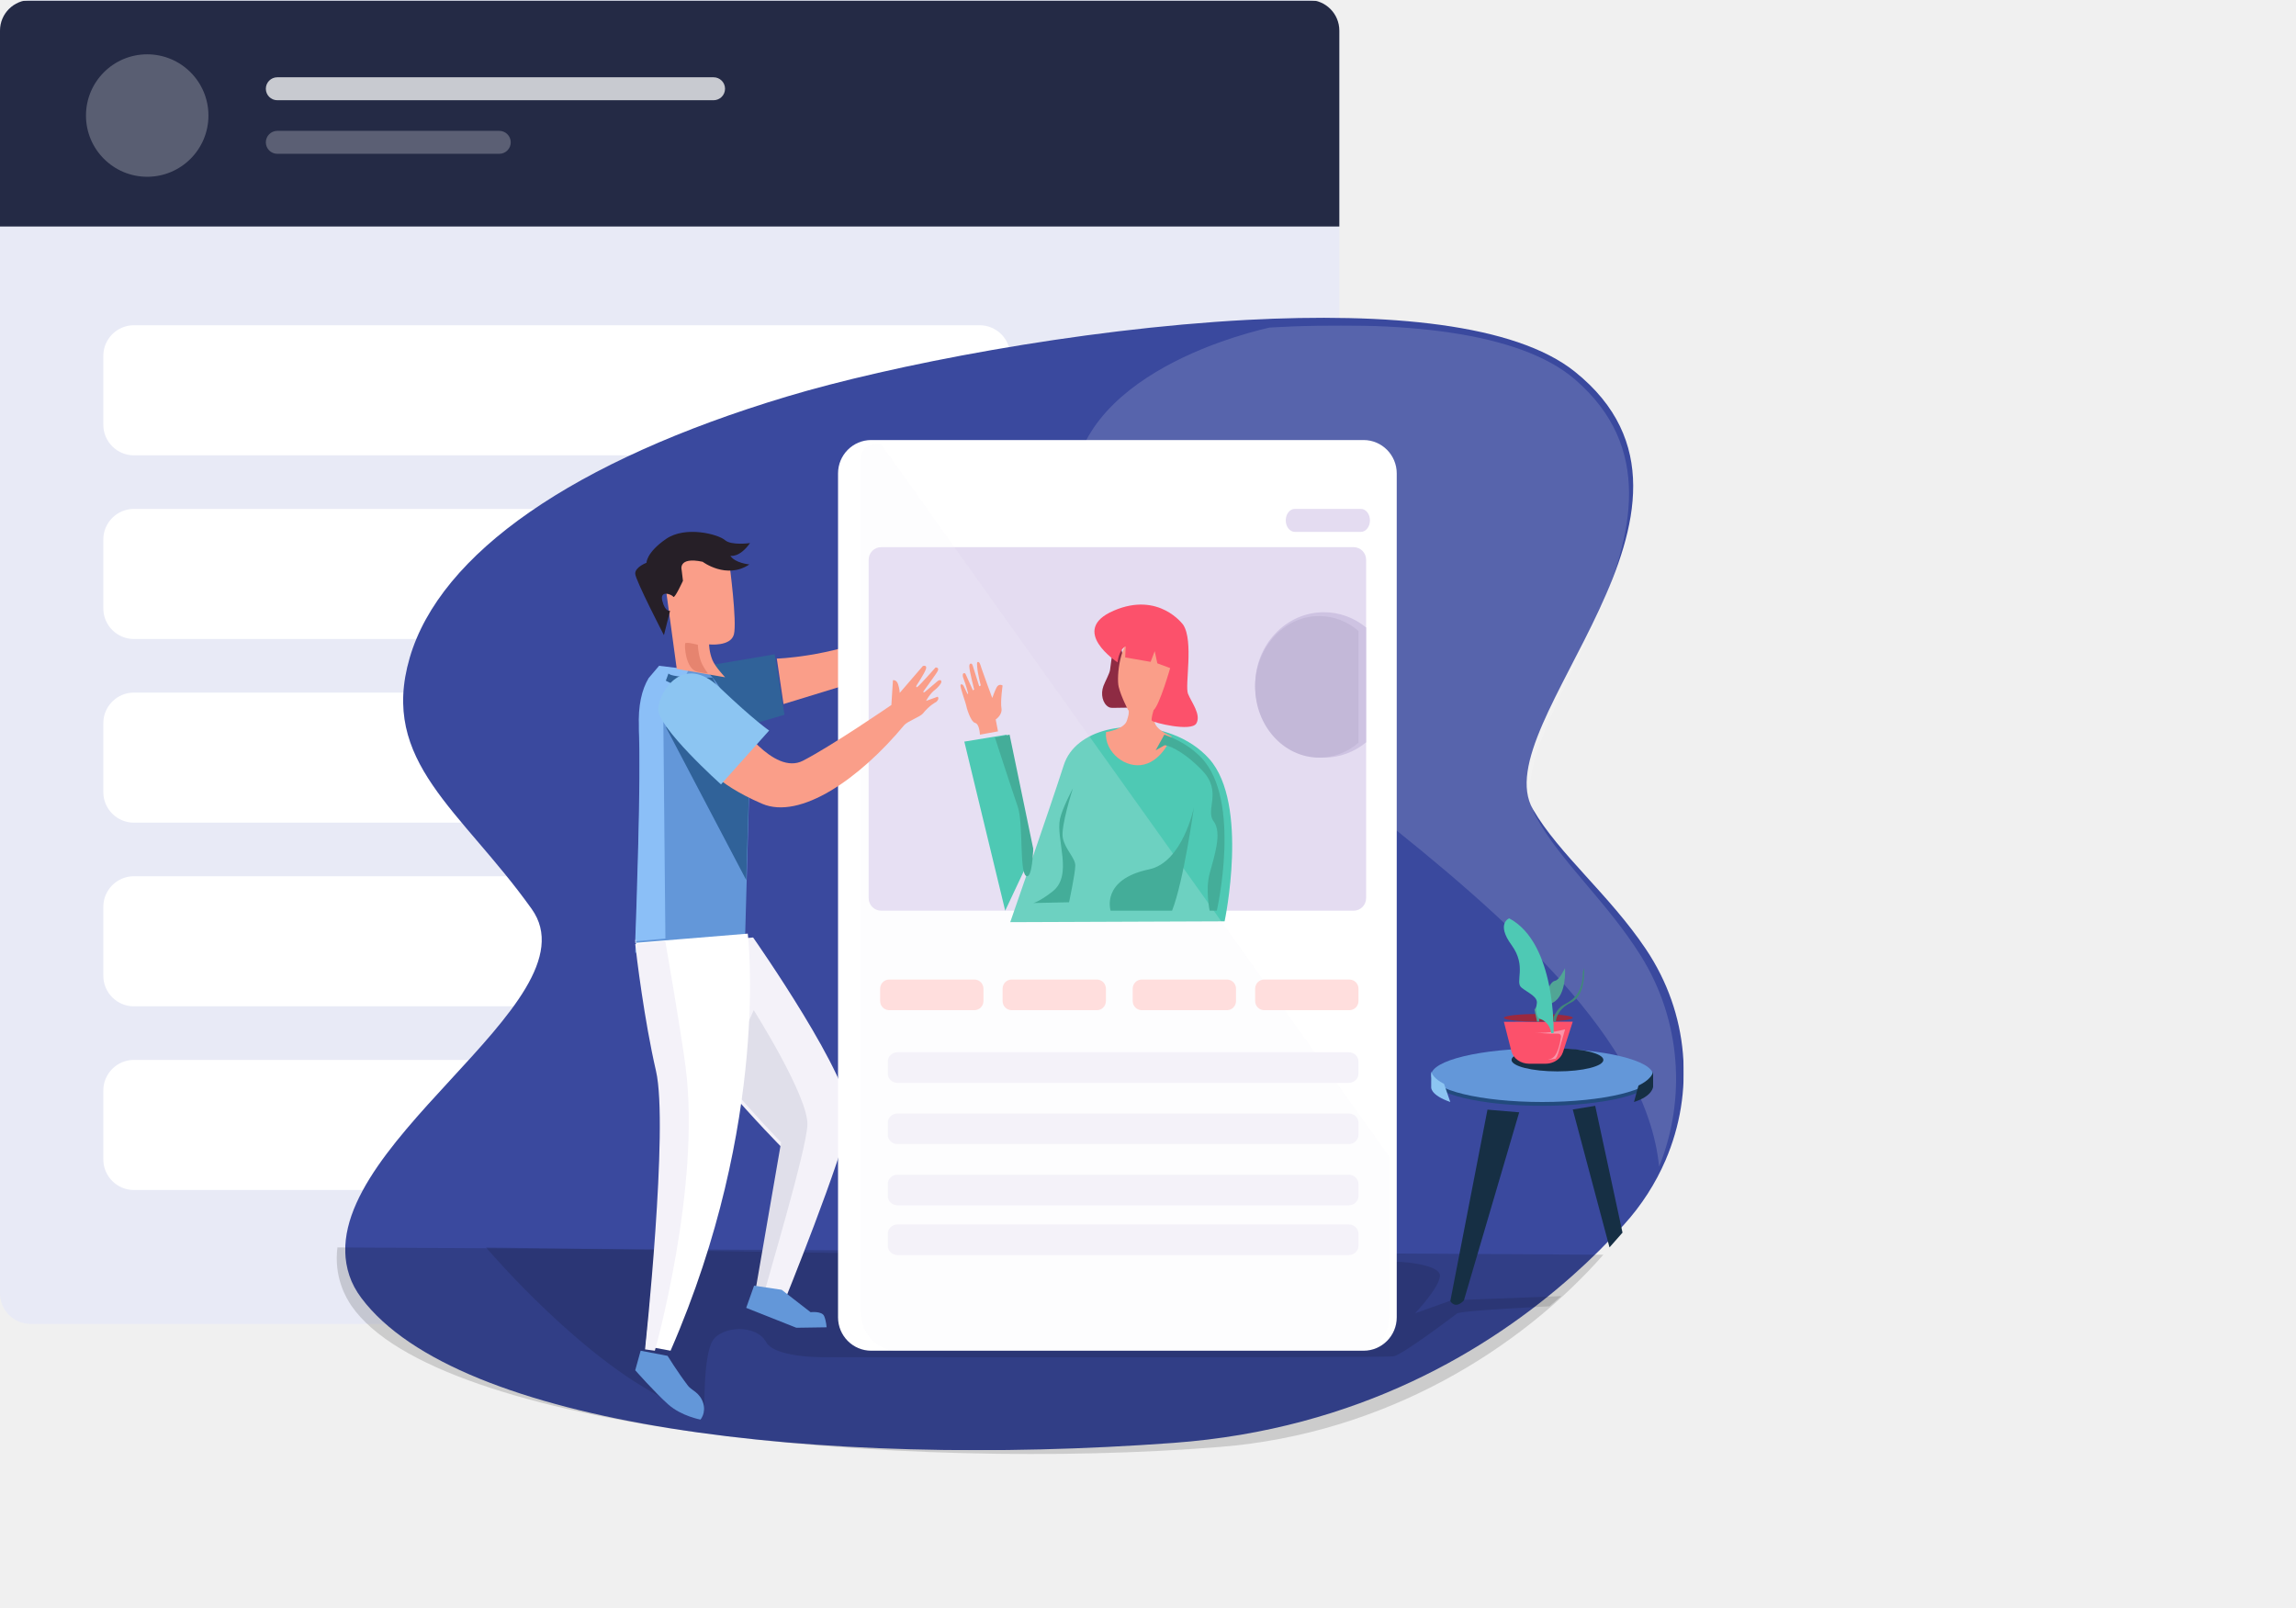
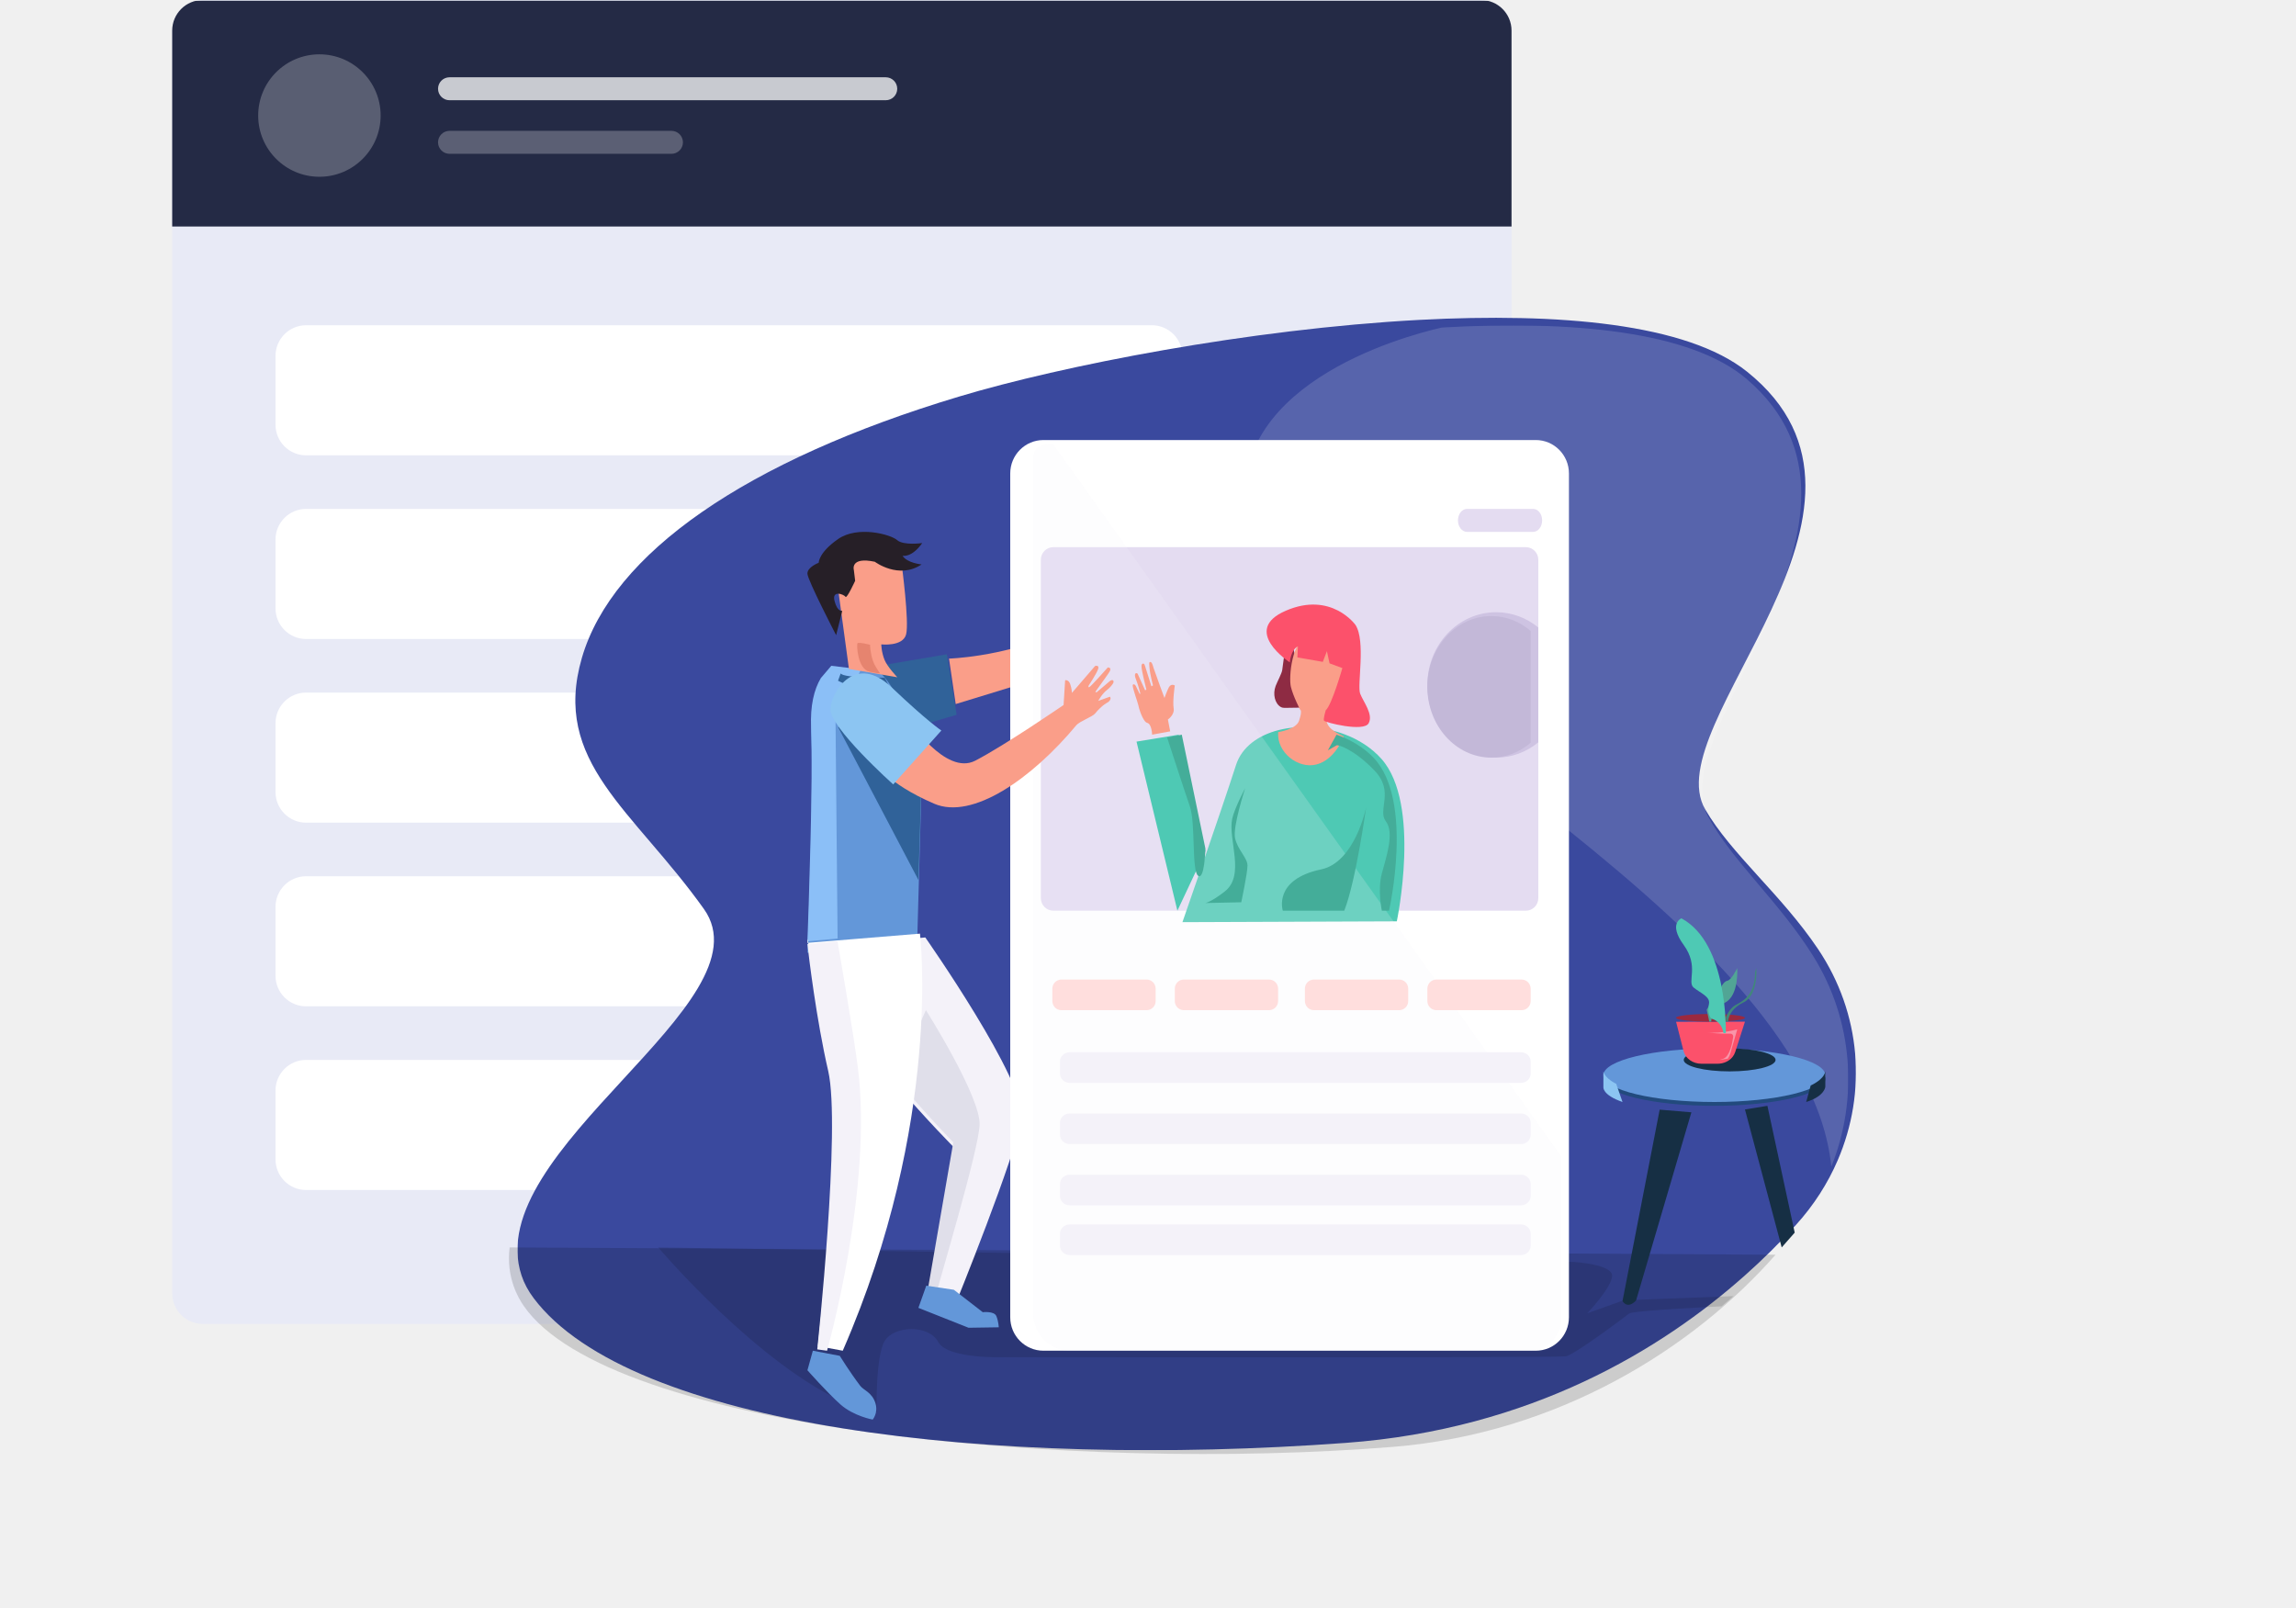
- <svg xmlns="http://www.w3.org/2000/svg" xmlns:xlink="http://www.w3.org/1999/xlink" viewBox="0 0 600 420" preserveAspectRatio="xMinYMin slice">
+ <svg xmlns="http://www.w3.org/2000/svg" xmlns:xlink="http://www.w3.org/1999/xlink" viewBox="-45 0 600 420" preserveAspectRatio="xMinYMin slice">
  <defs>
    <rect id="a" width="350" height="346" rx="8" />
    <path id="c" d="M0 .048h349.781V296H0z" />
    <path id="e" d="M0 .048h157.825v219.844H0z" />
  </defs>
  <g fill="none" fill-rule="evenodd">
    <mask id="b" fill="#fff">
      <use xlink:href="#a" />
    </mask>
    <use fill="#E8EAF6" fill-rule="nonzero" xlink:href="#a" />
    <g mask="url(#b)">
      <path fill="#242A45" d="M-3.53.197h547v59h-547z" />
      <g transform="translate(22.47 14.197)" fill="#FFF">
        <circle cx="16" cy="16" r="16" opacity=".245" />
        <g transform="translate(47 6)">
          <rect width="120" height="6" opacity=".75" rx="3" />
          <rect width="64" height="6" y="14" opacity=".25" rx="3" />
        </g>
      </g>
    </g>
    <rect width="237" height="34" x="27" y="85" fill="#FFF" rx="8" />
    <rect width="237" height="34" x="27" y="133" fill="#FFF" rx="8" />
    <rect width="237" height="34" x="27" y="181" fill="#FFF" rx="8" />
    <rect width="237" height="34" x="27" y="229" fill="#FFF" rx="8" />
    <rect width="237" height="34" x="27" y="277" fill="#FFF" rx="8" />
    <g transform="matrix(-1 0 0 1 440 83)">
      <mask id="d" fill="#fff">
        <use xlink:href="#c" />
      </mask>
      <path fill="#3A499E" d="M348.707 250.34c-.67 2.018-1.715 3.998-3.174 5.935-25.202 33.474-119.376 44.632-212.224 37.814-48.476-3.562-82.67-24.526-104.281-43.75a175.95 175.95 0 0 1-13.36-13.222c-4.669-5.145-8.313-10.86-10.91-16.895-7.647-17.778-6.174-38.316 5.123-55.161 9.577-14.276 22.722-24.824 29.513-36.543C52.326 106.2-16.043 49.782 28.448 14.138 44.152 1.554 77.608-1.35 114.11.602c44.428 2.378 93.365 11.955 120.284 20.045 55.712 16.737 90.58 40.98 98.539 68.256 7.958 27.276-13.311 39.618-31.88 65.654-17.495 24.526 58.553 62.997 47.654 95.783" mask="url(#d)" />
      <path fill="#306299" d="M254.549 90.872L237.564 88 235 103.799 256 110z" />
      <path fill="#FA9E89" d="M237 89.118S223.824 88.77 210 83l6.496 12.254L235.249 101 237 89.118z" />
      <g transform="translate(2 2)">
        <mask id="f" fill="#fff">
          <use xlink:href="#e" />
        </mask>
        <path fill="#FFF" d="M157.066 52.186C148.954 92.345 11.06 153.876 4.43 219.892c-7.118-17.752-5.747-38.258 4.77-55.078 8.914-14.255 21.15-24.787 27.471-36.489C48.71 106.043-14.934 49.707 26.481 14.117 41.1 1.552 72.242-1.348 106.221.602c10.344 2.364 58.164 15.331 50.845 51.584" mask="url(#f)" opacity=".152" />
      </g>
      <path fill="#000" d="M351.82 243c.985 7.866-2.34 13.336-3.64 15.227-22.429 32.672-144.494 43.563-227.13 36.908-43.146-3.476-78.505-25.715-100.05-50.22L351.82 243z" opacity=".149" />
      <path fill="#000" d="M73.627 246.812s-10.077.61-9.922 3.66c.155 3.05 6.511 9.758 6.511 9.758l-9.509-3.405L32 255.732l3.1 2.669s23.127 1.067 24.16 1.88c1.034.813 14.264 10.776 16.537 11.182 2.274.407 146.688.225 146.688.225s14.858.589 17.339-3.986c2.48-4.574 11.472-4.27 13.953-.305 2.48 3.965 2.136 18.603 2.136 18.603s6.793-1.773 7.166-1.931C286.644 274.106 313 243 313 243l-239.373 3.812z" opacity=".128" />
      <path fill="#162F44" d="M43 207.695l14.45 49.163s2.056 2.444 3.55.18L51.286 207l-8.286.695zM23.134 206L16 239.138 19.397 243 29 206.954z" />
      <path fill="#F4F2F9" d="M235.493 217.082l6.025 34.2.999 5.669-2.192.322-.156.024-4.788.703s-15.971-39.344-17.33-48.787C216.69 199.77 243.196 162 243.196 162l28.768 2.448c.761 8.219-10.744 23.711-21.027 35.77-8.101 9.499-15.444 16.864-15.444 16.864" />
      <path fill="#E0DFEA" d="M235.88 215.535l6.877 39.767-2.146.321-.073.377-.08-.352c-.875-3.83-11.14-37.737-11.452-44.648-.333-7.326 14.027-30 14.027-30L251 198.714c-7.93 9.474-15.12 16.82-15.12 16.82" />
      <path fill="#6397D9" d="M274 166l-28.667-2.387L244 115.886S251 91 258.667 91c4.553 0 8.986 1.804 11.7 6.195 1.853 3.003 2.903 7.22 2.633 12.896-.61 12.777.73 48.907.967 55.022.02.577.033.887.033.887" />
      <path fill="#8BBFF7" d="M266.115 162.276l.538-56.818L260 91.938l7.763-.938 2.729 3.21c1.79 3.003 2.803 7.22 2.542 12.894-.589 12.774.737 49.782.966 55.896l-7.885-.724z" />
      <path fill="#306299" d="M266 107l-21.017 40-.546-17.991-.437-14.598L261.524 107z" />
      <path fill="#FFF" d="M212.329 270H83.67c-4.789 0-8.671-3.908-8.671-8.73V40.73c0-4.822 3.882-8.73 8.671-8.73H212.33c4.789 0 8.671 3.908 8.671 8.73v220.54c0 4.822-3.882 8.73-8.671 8.73" />
      <path fill="#E4DCF1" d="M213 63.29v88.42c0 1.818-1.456 3.29-3.253 3.29H86.253c-1.797 0-3.253-1.472-3.253-3.29V63.29c0-1.818 1.456-3.29 3.253-3.29h123.494c1.797 0 3.253 1.472 3.253 3.29" />
      <path fill="#8E2B43" d="M148.853 84l-1.552 1.183L144 99.554l.071 2.367 5.227.079c.355.005.713-.065 1.03-.25 1.495-.878 2.133-3.325 1.308-5.493-.444-1.166-1.581-3.23-1.713-4.142-.314-2.184-1.07-8.115-1.07-8.115" />
      <path fill="#4EC9B4" d="M176 158l-54.224-.208-1.795-.006s-6.487-30.649 4.016-42.461c2.558-2.874 5.883-4.993 9.506-6.37 11.273-4.297 25.453-1.455 28.493 7.966C166.012 129.372 176 158 176 158" />
      <path fill="#FA9E89" d="M133.84 109.489s2.215 6.026 7.103 7.294c4.888 1.269 10.489-3.224 10.03-8.457 0 0-4.684-.687-5.447-2.96-.928-2.76-.306-2.854-.306-2.854s1.833-3.49 2.444-6.026c.611-2.537-.305-12.37-4.582-13.32-2.705-.602-7.027.317-10.082 4.757 0 0 1.528 8.563 3.666 12.686 2.139 4.123 3.208 6.026-2.826 8.88" />
      <path fill="#F4F2F9" d="M209.833 33.013L77 219.239v42.244c0 4.704 3.7 8.517 8.263 8.517h120.164c5.287 0 9.573-4.418 9.573-9.869V36.827c0-2.929-2.33-3.956-5.167-3.814" opacity=".184" />
      <path fill="#4EC9B4" d="M170 139.442L176.982 109 188 110.816 177.316 155z" />
      <path fill="#FA9E89" d="M179.2 108.137l.6-3.106s-1.8-1.184-1.5-2.959c.3-1.775-.3-5.917-.3-5.917s.957-.647 1.575.518c.44.829 1.125 2.737 1.125 2.737s2.296-6.166 2.826-7.79c.225-.691.452-1.767.975-1.603.275.086.175.715.128 1.33-.14 1.844-.928 4.784-.928 4.784l.4.234 1.663-5.276c.073-.256.193-.644.462-.665.238-.02.475.11.475.702 0 1.184-1.275 6.077-1.275 6.077l.319.219 1.935-4.278c.133-.323.613-.295.695.044.065.268.046.65-.173 1.192-.6 1.48-1.2 3.846-1.2 3.846l.15.173 1.05-2.17c.188-.347.649-.57.783-.2.188.518-1.458 4.97-1.458 5.267 0 .296-1.126 4.326-2.326 4.622-1.2.296-1.275 3.082-1.275 3.082l-4.726-.863z" />
      <path fill="#FFDEDD" d="M109.649 181H87.35c-1.298 0-2.351-1.072-2.351-2.394v-3.212c0-1.322 1.053-2.394 2.351-2.394h22.298c1.298 0 2.351 1.072 2.351 2.394v3.212c0 1.322-1.053 2.394-2.351 2.394m32 0H119.35c-1.298 0-2.351-1.072-2.351-2.394v-3.212c0-1.322 1.053-2.394 2.351-2.394h22.298c1.298 0 2.351 1.072 2.351 2.394v3.212c0 1.322-1.053 2.394-2.351 2.394m34 0H153.35c-1.298 0-2.351-1.072-2.351-2.394v-3.212c0-1.322 1.053-2.394 2.351-2.394h22.297c1.299 0 2.352 1.072 2.352 2.394v3.212c0 1.322-1.053 2.394-2.352 2.394m32 0h-22.297c-1.298 0-2.351-1.072-2.351-2.394v-3.212c0-1.322 1.053-2.394 2.351-2.394h22.298c1.298 0 2.351 1.072 2.351 2.394v3.212c0 1.322-1.053 2.394-2.351 2.394" />
      <path fill="#F4F2F9" d="M205.453 200H87.547C86.14 200 85 198.92 85 197.59v-3.18c0-1.33 1.14-2.41 2.547-2.41h117.906c1.407 0 2.547 1.08 2.547 2.41v3.18c0 1.33-1.14 2.41-2.547 2.41M87.547 216C86.14 216 85 214.92 85 213.59v-3.18c0-1.33 1.14-2.41 2.547-2.41h117.906c1.407 0 2.547 1.08 2.547 2.41v3.18c0 1.33-1.14 2.41-2.547 2.41H87.547zm117.906 16H87.547C86.14 232 85 230.92 85 229.59v-3.18c0-1.33 1.14-2.41 2.547-2.41h117.906c1.407 0 2.547 1.08 2.547 2.41v3.18c0 1.33-1.14 2.41-2.547 2.41m0 13H87.547C86.14 245 85 243.92 85 242.59v-3.18c0-1.33 1.14-2.41 2.547-2.41h117.906c1.407 0 2.547 1.08 2.547 2.41v3.18c0 1.33-1.14 2.41-2.547 2.41" />
      <path fill="#FC516B" d="M130.778 80.321s6.3-8.848 18.19-3.725c11.888 5.122-1.017 13.504-1.017 13.504s-.254-3.26-2.134-4.191l.153 2.897-6.656 1.165-1.067-2.794-.686 3.182-3.353 1.241s2.743 9.624 4.344 11.021c0 0 .686 2.25.457 2.716-.228.466-10.364 3.027-11.66.699-1.296-2.328 1.372-5.588 2.21-7.761.838-2.173-1.524-13.711 1.22-17.954" />
      <path fill="#E4DCF1" d="M101.648 56H84.352C83.053 56 82 54.657 82 53s1.053-3 2.352-3h17.296c1.299 0 2.352 1.343 2.352 3s-1.053 3-2.352 3" />
      <path fill="#44AD99" d="M128 128s2.664 19.286 5.71 27h16.06s2.648-8.138-10.047-10.8C130.893 142.349 128 128 128 128m31.611-5s3.26 10 2.648 13c-.61 3-3.259 5.2-3.259 7.2s1.63 9.6 1.63 9.6l9.37.2s-1.556-.266-5.093-3.05c-5.398-4.25-.764-13.625-1.91-18.95-.6-2.794-3.386-8-3.386-8M170 138.772s.213 8.383 1.915 7.093c1.702-1.29.638-13.757 2.127-18.056 1.49-4.3 5.958-18.057 5.958-18.057l-3.83-.752-6.17 29.772z" />
      <path fill="#FA9E89" d="M195.377 100.475s1.576.692 3.5 3.046c.636.78 4.03 2.021 4.833 2.988 11.645 14.02 27.196 24.841 37.163 20.533C253.603 121.54 256 116.424 256 116.424l-8.414-11.362s-9.663 14.759-17.434 10.739c-7.772-4.02-23.092-14.557-23.092-14.557l-.406-6.464s-.895-.24-1.324.995c-.43 1.236-.45 2.304-.45 2.304l-6.049-7.024s-1.162-.36-.808.769c.354 1.13 2.491 4.368 2.491 4.368s.22.616-.243.335c-.54-.327-4.766-5.092-4.766-5.092s-.973-.064-.576.866c.307.717 2.865 4.09 3.73 5.354.258.376-.282.235-.282.235l-3.496-2.97c-.473-.319-.963-.213-.87.368.075.46 1.027 1.519 1.593 1.939 1.414 1.046 2.4 2.952 2.4 2.952l-3.044-1.1s-.595.528.417 1.396M267 63.49l-3.85 28.32L250.504 94s.64-.668 1.372-1.56c.748-.907 1.59-2.05 1.963-2.966.85-2.104.856-4.066.856-4.066s-5.608.633-6.477-2.595c-.872-3.232 1.143-18.284 1.143-18.284S251.864 55.07 267 63.49" />
      <path fill="#261F27" d="M256.387 63.812s-6.236 4.71-12.219.698c0 0 3.792-.35 4.972-2.268 0 0-2.36.61-5.14-3.314 0 0 4.887.698 6.572-.785 1.686-1.483 10.28-3.838 15.42-.262 5.141 3.576 5.057 6.193 5.057 6.193s3.033 1.133 2.95 2.878c-.085 1.744-7.5 16.048-7.5 16.048l-1.601-6.367s1.264.378 2.022-2.587c.758-2.966-2.528-1.687-2.865-1.076-.337.61-2.528-4.187-2.528-4.187l.337-2.79s1.096-3.577-5.477-2.18" />
      <path fill="#FFF" d="M268.214 196.384c-3.591 14.487 3.05 72.409 3.05 72.409L264.766 270c-26.16-60.015-20.176-109-20.176-109l29.41 2.414s-.075-1.224-.106-.934c-.338 3.008-2.408 20.689-5.68 33.904" />
      <path fill="#6397D9" d="M235.73 254.076l-7.553 5.859s-2.975-.359-3.548 1.016c-.572 1.375-.629 2.93-.629 2.93l7.896.119L245 258.799 242.94 253l-7.21 1.076zm29.82 17.264s-2.672 4.322-5.365 7.852c-.905 1.186-3.117 1.701-3.978 4.595-.74 2.49.74 4.213.74 4.213s4.965-.894 8.419-3.957c3.453-3.064 8.634-8.937 8.634-8.937L272.582 270l-7.031 1.34z" />
      <path fill="#224A7D" d="M66 199c0 3.866-12.984 7-29 7s-29-3.134-29-7 12.984-7 29-7 29 3.134 29 7" />
      <path fill="#6397D9" d="M66 198c0 3.866-12.984 7-29 7s-29-3.134-29-7 12.984-7 29-7 29 3.134 29 7" />
      <path fill="#162F44" d="M45 194c0 1.657-5.373 3-12 3s-12-1.343-12-3 5.373-3 12-3 12 1.343 12 3m-37 3v3.986s.07 2.464 5 4.014l-1.179-4.318S8.358 199.187 8 197" />
      <path fill="#8CC5F2" d="M65.994 197v4.085s.39 2.043-4.994 3.915l1.652-4.766s2.86-1.277 3.342-3.234" />
      <path fill="#FC516B" d="M47 184.038l-1.968 7.69c-.488 1.914-2.423 3.272-4.653 3.272h-4.233c-1.585 0-3.025-.685-3.9-1.772a4.02 4.02 0 0 1-.692-1.278l-1.706-5.313L29 184l18 .038z" />
      <path fill="#9B293F" d="M47 183c0 .552-4.03 1-9 1s-9-.448-9-1 4.03-1 9-1 9 .448 9 1" />
      <path fill="#F995A9" d="M34.594 193.657c.354.137.688.253 1 .343l-2.11-.324a4.41 4.41 0 0 1-.657-1.35l-1.616-5.608c-.081-.27-.211-.7-.211-.718 0 0 4.215 1.242 8 .818-1.231.164-4.31.412-6.168.32a.724.724 0 0 0-.764.815c.234 1.657.905 5.074 2.526 5.704" />
      <path fill="#51A595" d="M39 180.901l-.679 3.087-.494.012s-.028-3.099-3.674-5c-3.65-1.9-3.127-9-3.127-9l.003.009c.088.183 1.488 3.1 2.549 3.29 1.094.202 1.773 1.95 1.773 1.95s.522.75 1.147.6c.626-.15 1.251 1.5 1.251 1.5l.207 1.752 1.044 1.8z" />
      <path fill="#4EC9B4" d="M34.007 186.987s-.7-23.436 11.6-29.987c0 0 3.501 1.352-.6 6.967-4.1 5.615-.799 9.67-2.6 11.127-1.8 1.455-4.4 2.391-4 4.263.4 1.872-.1 3.744-.9 3.952-.8.207-2.6 1.312-2.88 3.691l-.62-.013z" />
      <path fill="#41877A" d="M34 182.8l-.04 1.188-.538.012s-.03-3.099-3.994-5c-3.968-1.9-3.4-9-3.4-9l.004.009.336 1.068c0 6.45 3.723 7.787 5.212 8.648 1.489.861 2.42 3.075 2.42 3.075" />
      <path fill="#306299" d="M253.815 94.105s10.552.172 11.494-1.105l.691 1.898s-8.36 4.557-14 2.624l1.815-3.417z" />
      <path fill="#8CC5F2" d="M239 107.916L251.588 122s16.822-15.082 16.404-19.81c-.417-4.727-6.58-14.515-16.034-5.523C242.76 105.415 239 107.916 239 107.916" />
      <path fill="#F4F2F9" d="M271.435 269.654l-2.566.346s-12.026-42.47-8.07-73.847c1.189-9.434 5.344-33.153 5.344-33.153l7.857.737c-.318 3.023-2.357 19.855-5.426 33.137-3.367 14.562 2.86 72.78 2.86 72.78" />
      <path fill="#E6846F" d="M257.747 92.558c-1.488.324-2.299.427-2.747.442.698-.966 1.484-2.182 1.832-3.158.793-2.241.799-4.33.799-4.33s2.971-.782 3.277-.413c.304.368 0 6.77-3.161 7.459" />
      <path fill="#CEC3E2" d="M112 96c0 10.492-8.048 19-17.973 19-4.156 0-7.981-1.491-11.027-3.996V80.996C86.046 78.49 89.87 77 94.027 77 103.952 77 112 85.508 112 96" />
      <path fill="#C3B8D8" d="M112 96.5c0 10.216-7.493 18.5-16.734 18.5-3.87 0-7.43-1.452-10.266-3.89V81.89C87.835 79.453 91.397 78 95.266 78 104.507 78 112 86.284 112 96.5" />
      <path fill="#44AD99" d="M138 113.096s-1.985-1.104-2.298-1.305c-.314-.199-4.39.902-9.826 6.516-5.433 5.614-.73 10.324-3.028 13.33-2.301 3.008-.107 9.323 1.044 13.635 1.15 4.31 0 9.722 0 9.722l-.06.006-1.821-.006s-6.584-28.868 4.075-39.995c2.596-2.706 5.97-4.703 9.647-5.999l2.267 4.096z" />
    </g>
  </g>
</svg>
